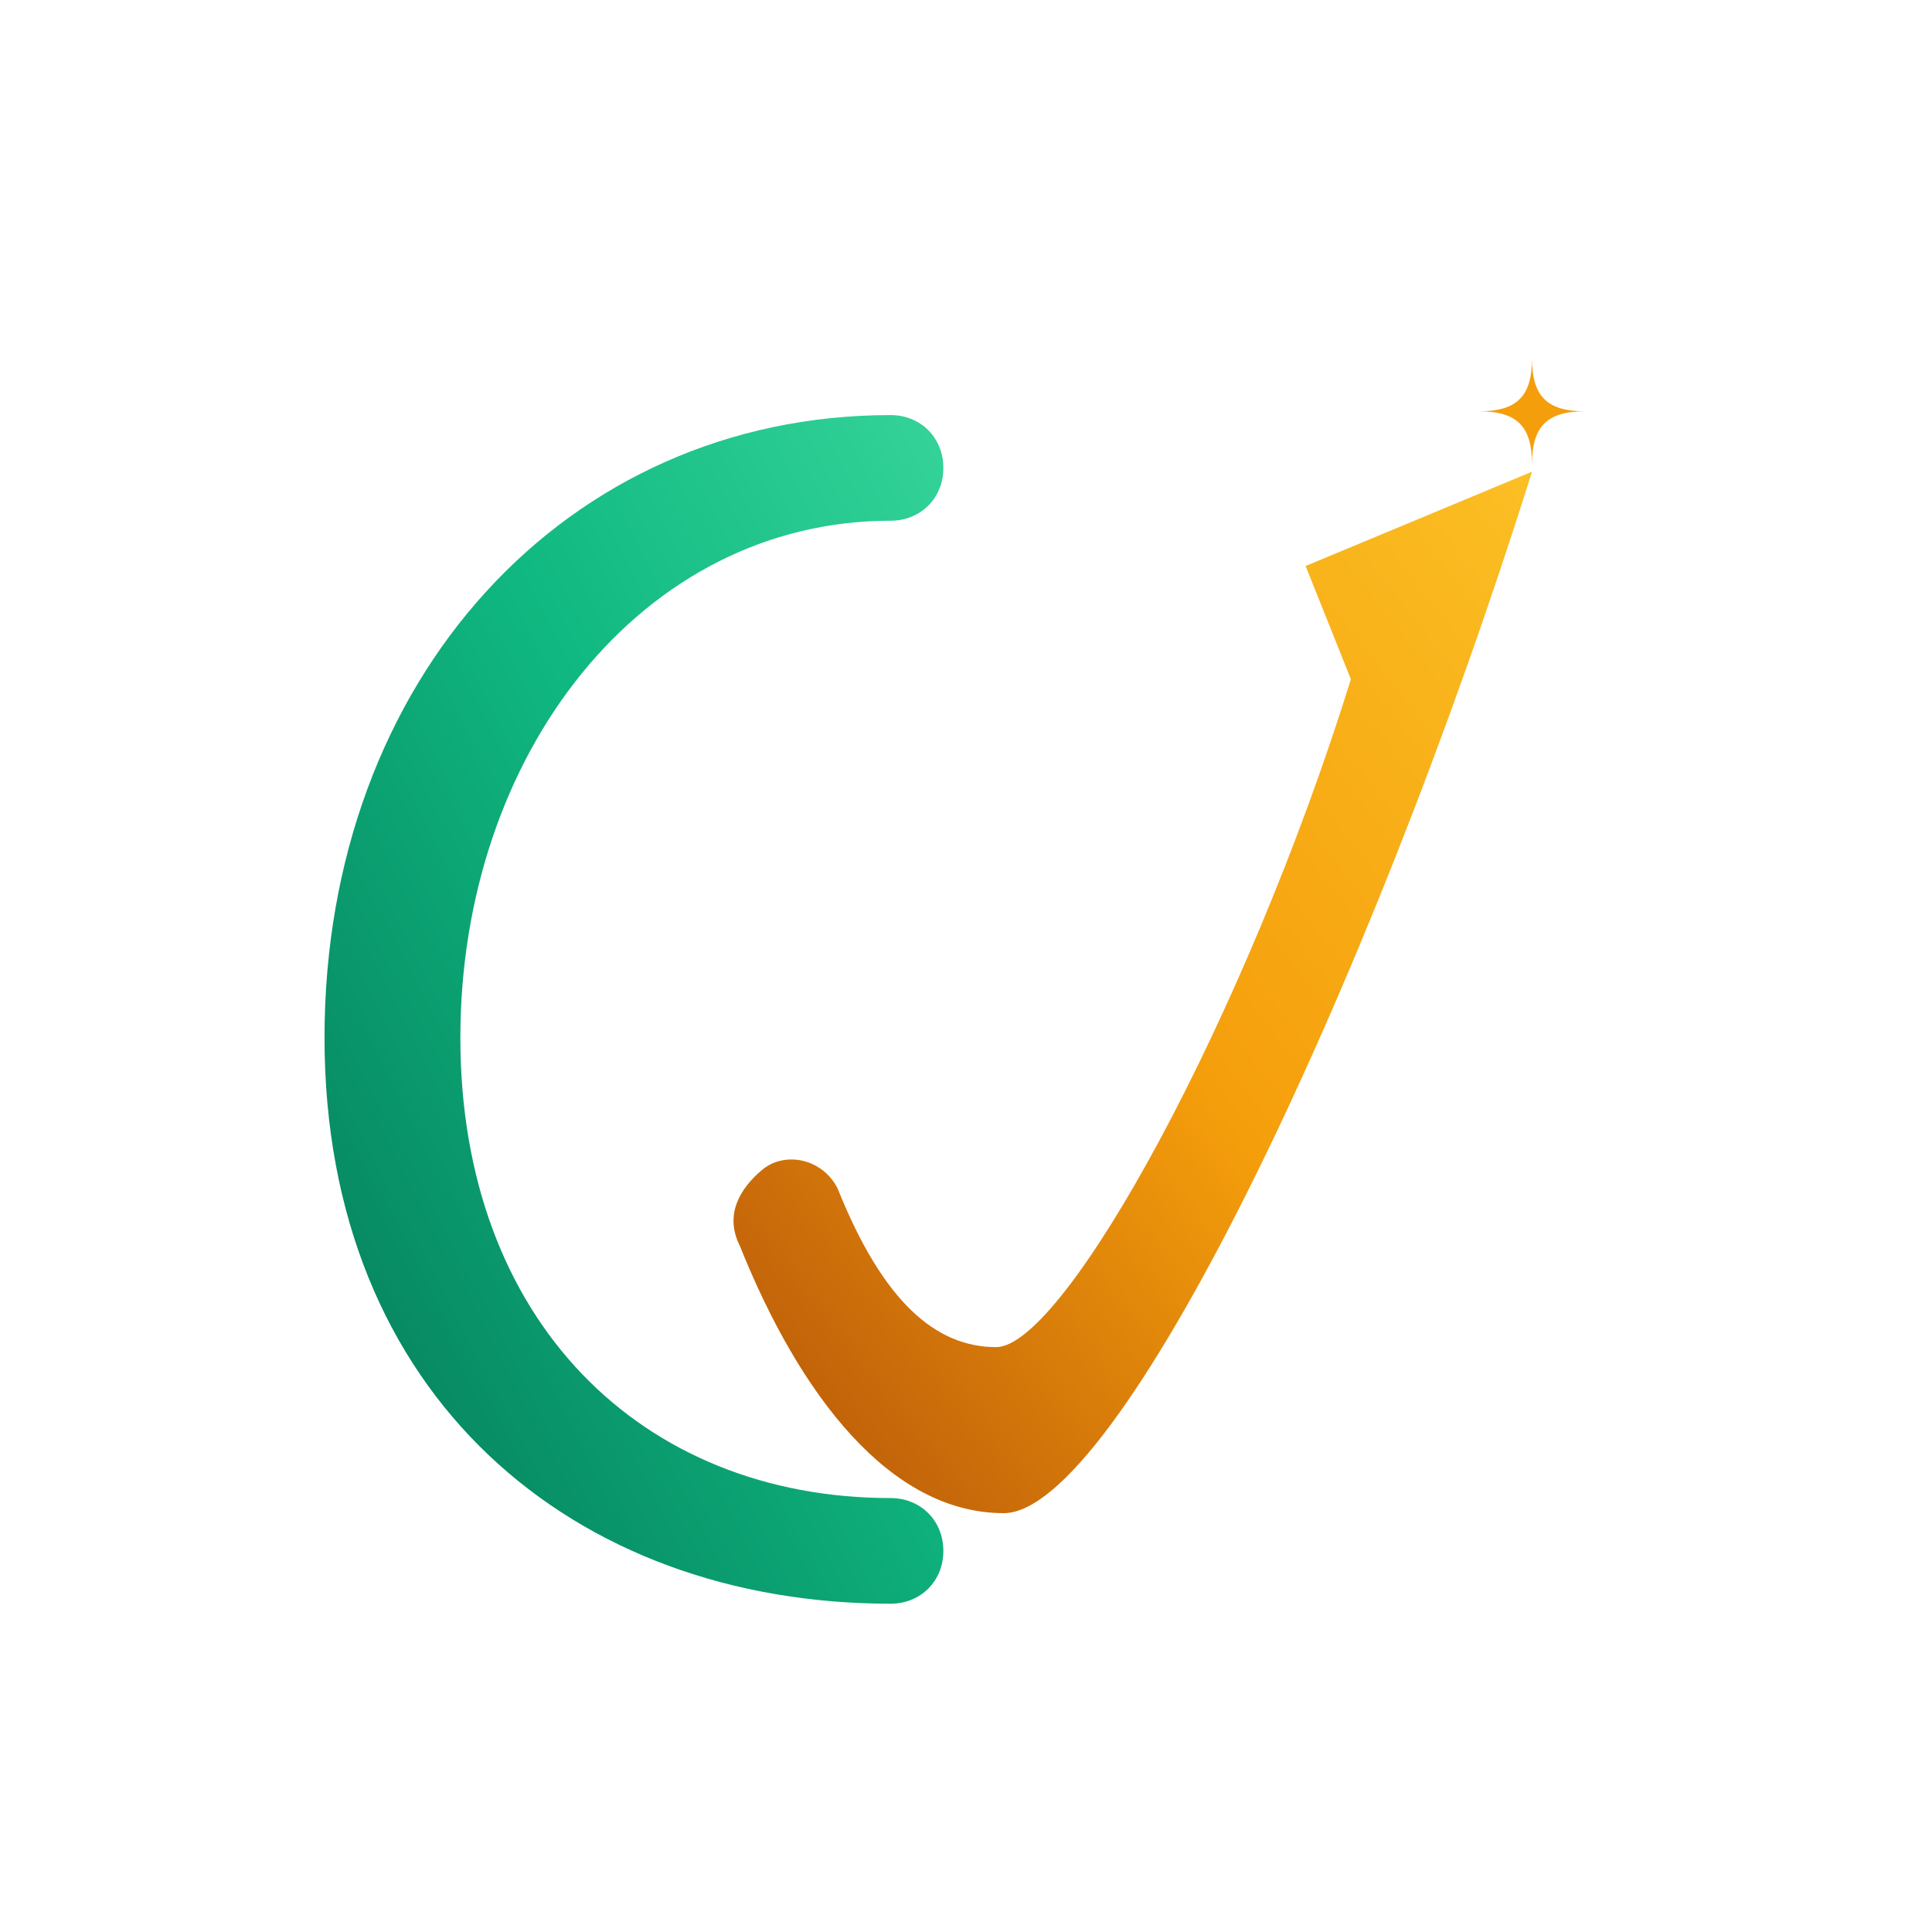
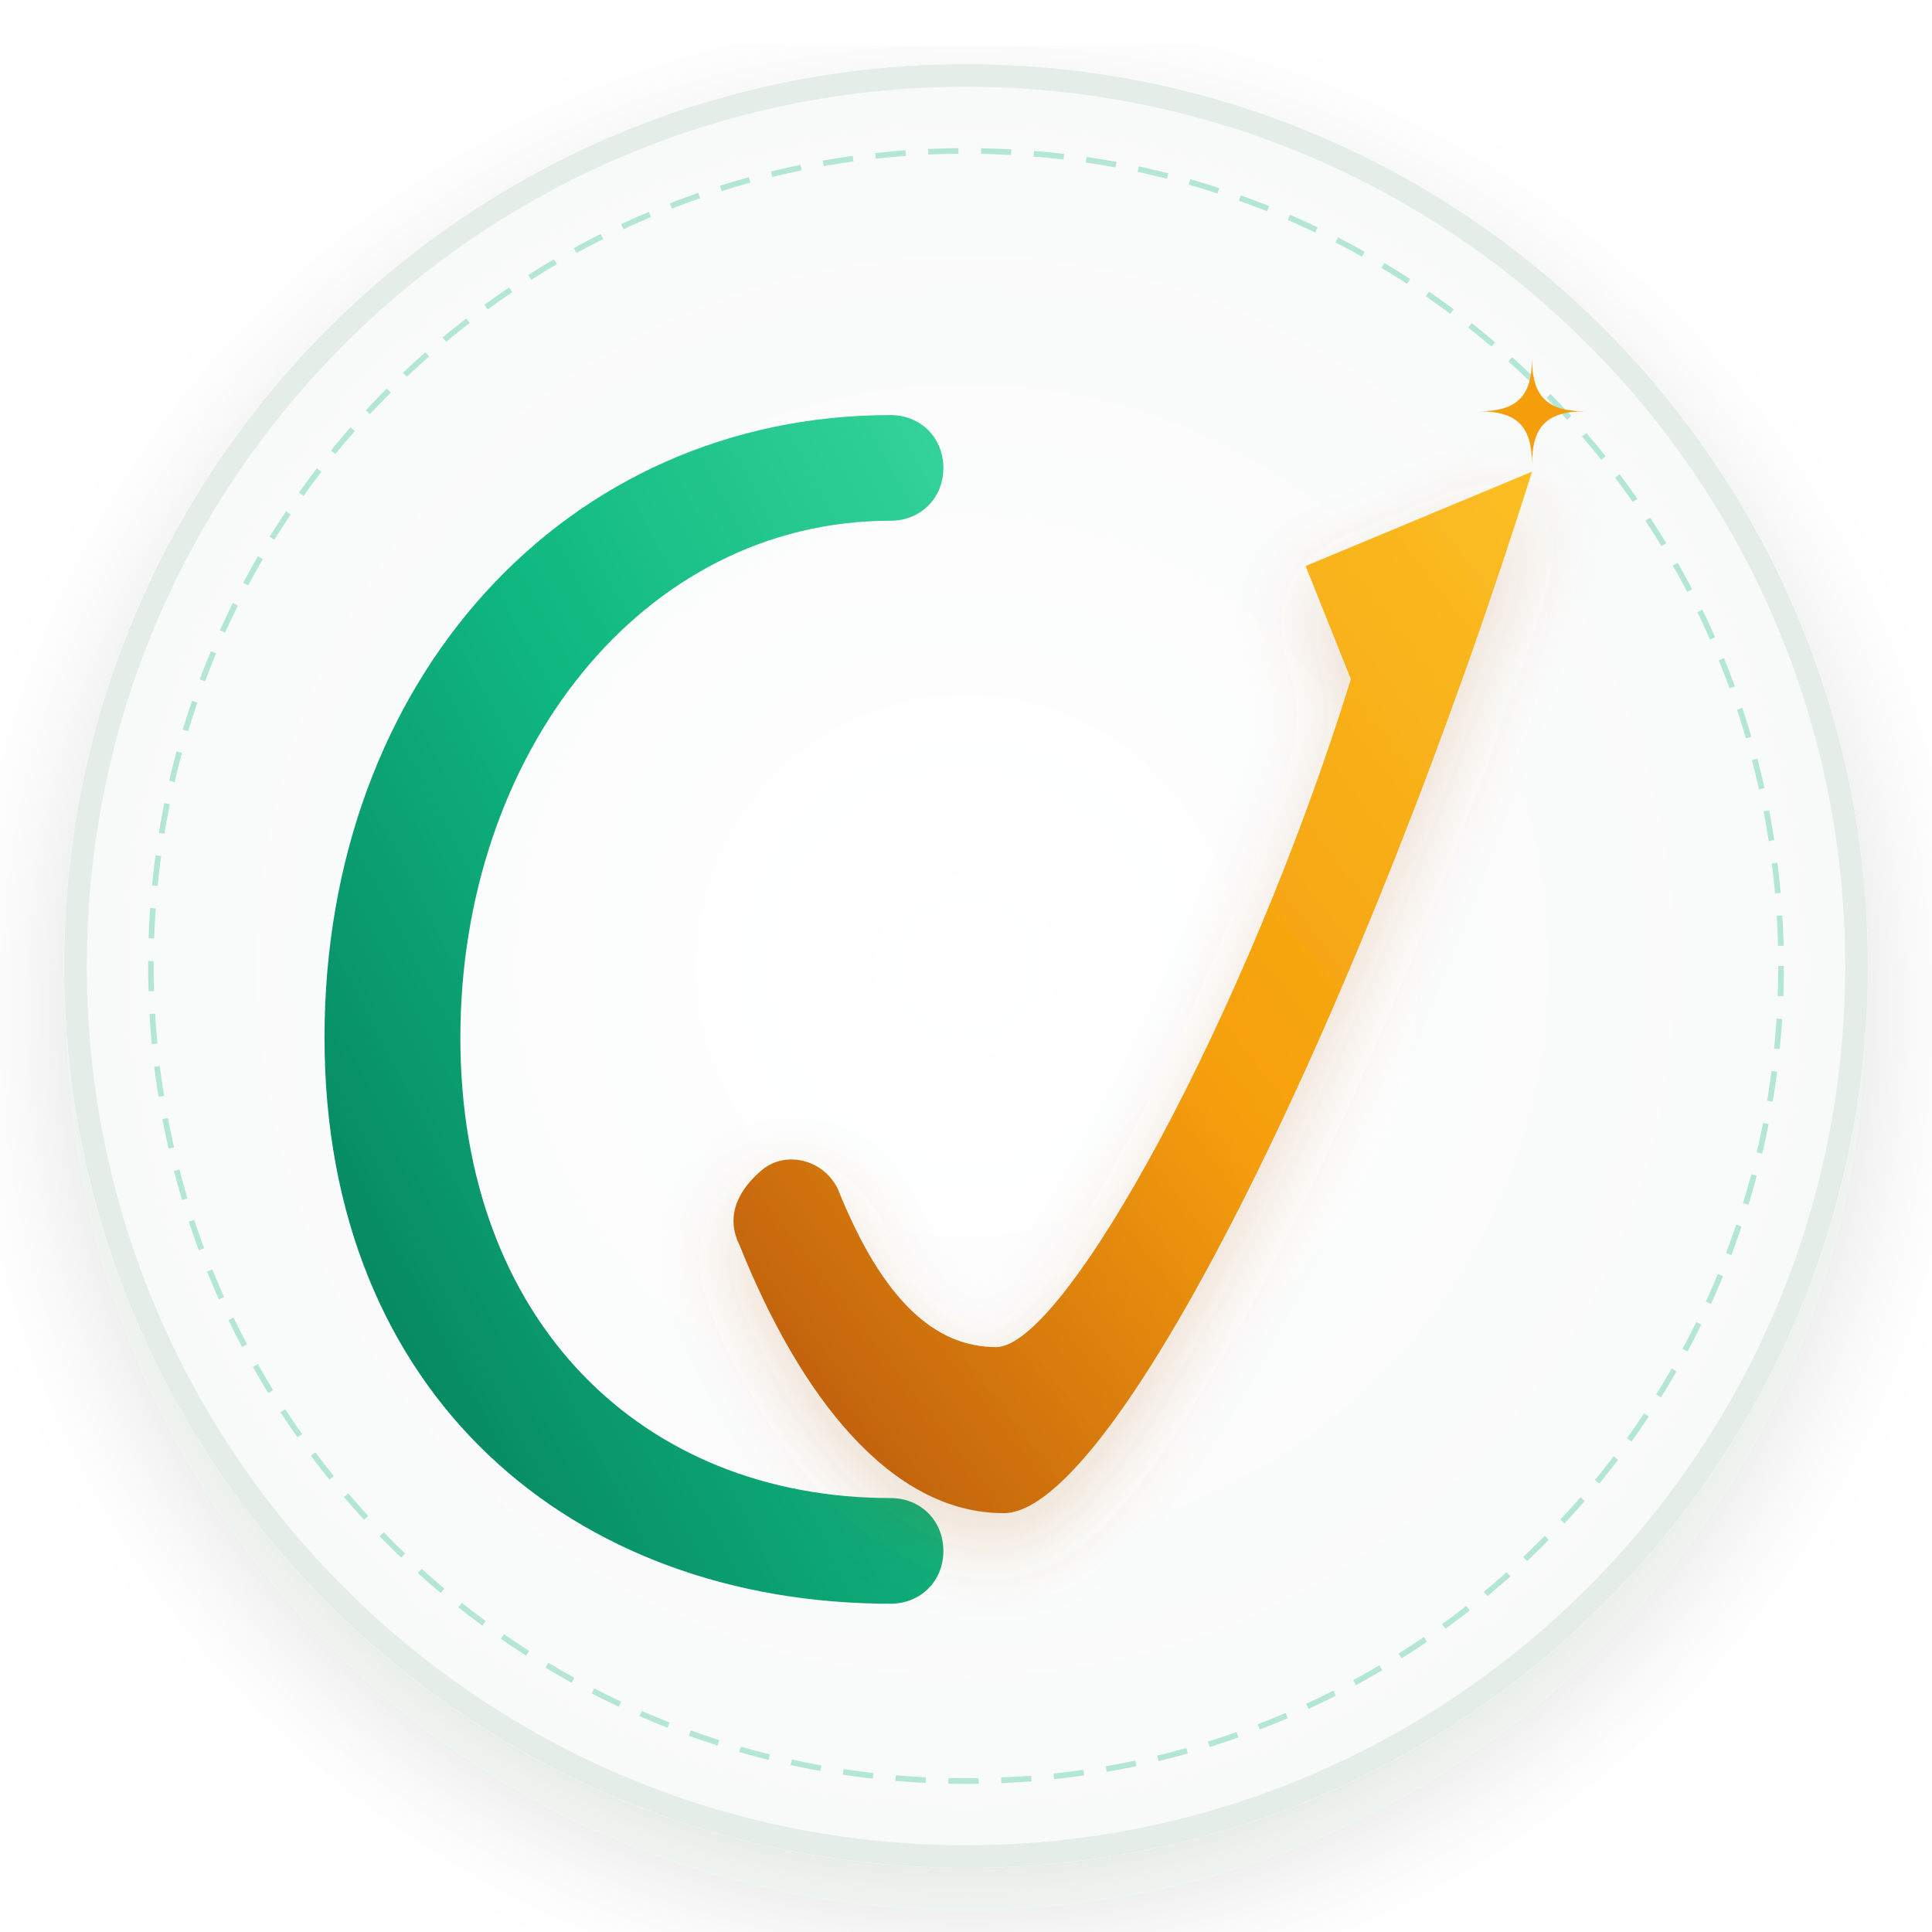
<svg xmlns="http://www.w3.org/2000/svg" viewBox="0 0 512 512" width="100%" height="100%">
  <defs>
    <linearGradient id="emerald-grad" x1="0%" y1="100%" x2="100%" y2="0%">
      <stop offset="0%" stop-color="#047857" />
      <stop offset="60%" stop-color="#10B981" />
      <stop offset="100%" stop-color="#34D399" />
    </linearGradient>
    <linearGradient id="gold-grad" x1="0%" y1="100%" x2="100%" y2="0%">
      <stop offset="0%" stop-color="#B45309" />
      <stop offset="50%" stop-color="#F59E0B" />
      <stop offset="100%" stop-color="#FBBF24" />
    </linearGradient>
+     <radialGradient id="glow" cx="50%" cy="50%" r="50%">
+       <stop offset="0%" stop-color="#FFFFFF" stop-opacity="1" />
+       <stop offset="100%" stop-color="#F8FAF9" stop-opacity="1" />
+     </radialGradient>
+     <filter id="shadow-main" x="-10%" y="-10%" width="128%" height="128%">
+       <feDropShadow dx="0" dy="12" stdDeviation="16" flood-color="#042F1A" flood-opacity="0.12" />
+     </filter>
+     <filter id="shadow-accent" x="-20%" y="-20%" width="140%" height="140%">
+       <feDropShadow dx="0" dy="8" stdDeviation="10" flood-color="#B45309" flood-opacity="0.18" />
+     </filter>
  </defs>
+   <circle cx="256" cy="256" r="236" fill="url(#glow)" stroke="#E5EDE9" stroke-width="6" filter="url(#shadow-main)" />
+   <circle cx="256" cy="256" r="216" fill="none" stroke="#10B981" stroke-width="1.5" stroke-dasharray="8 6" opacity="0.3" />
  <g transform="translate(10, 5)">
    <path d="M 226,105               C 140,105 76,175 76,270               C 76,365 142,420 226,420               C 234,420 240,414 240,406               C 240,398 234,392 226,392               C 160,392 112,345 112,270               C 112,195 160,133 226,133               C 234,133 240,127 240,119               C 240,111 234,105 226,105 Z" fill="url(#emerald-grad)" />
-     <path d="M 186,325               C 202,365 226,396 256,396               C 286,396 352,260 396,120               L 336,145               L 348,175               C 320,265 272,352 254,352               C 238,352 224,340 212,310               C 208,302 198,300 192,305               C 186,310 182,317 186,325 Z" fill="url(#gold-grad)" />
+     <path d="M 186,325               C 202,365 226,396 256,396               C 286,396 352,260 396,120               L 336,145               L 348,175               C 320,265 272,352 254,352               C 238,352 224,340 212,310               C 208,302 198,300 192,305               C 186,310 182,317 186,325 Z" fill="url(#gold-grad)" filter="url(#shadow-accent)" />
    <path d="M 396,90               C 396,100 400,104 410,104               C 400,104 396,108 396,118               C 396,108 392,104 382,104               C 392,104 396,100 396,90 Z" fill="#F59E0B" />
  </g>
</svg>
